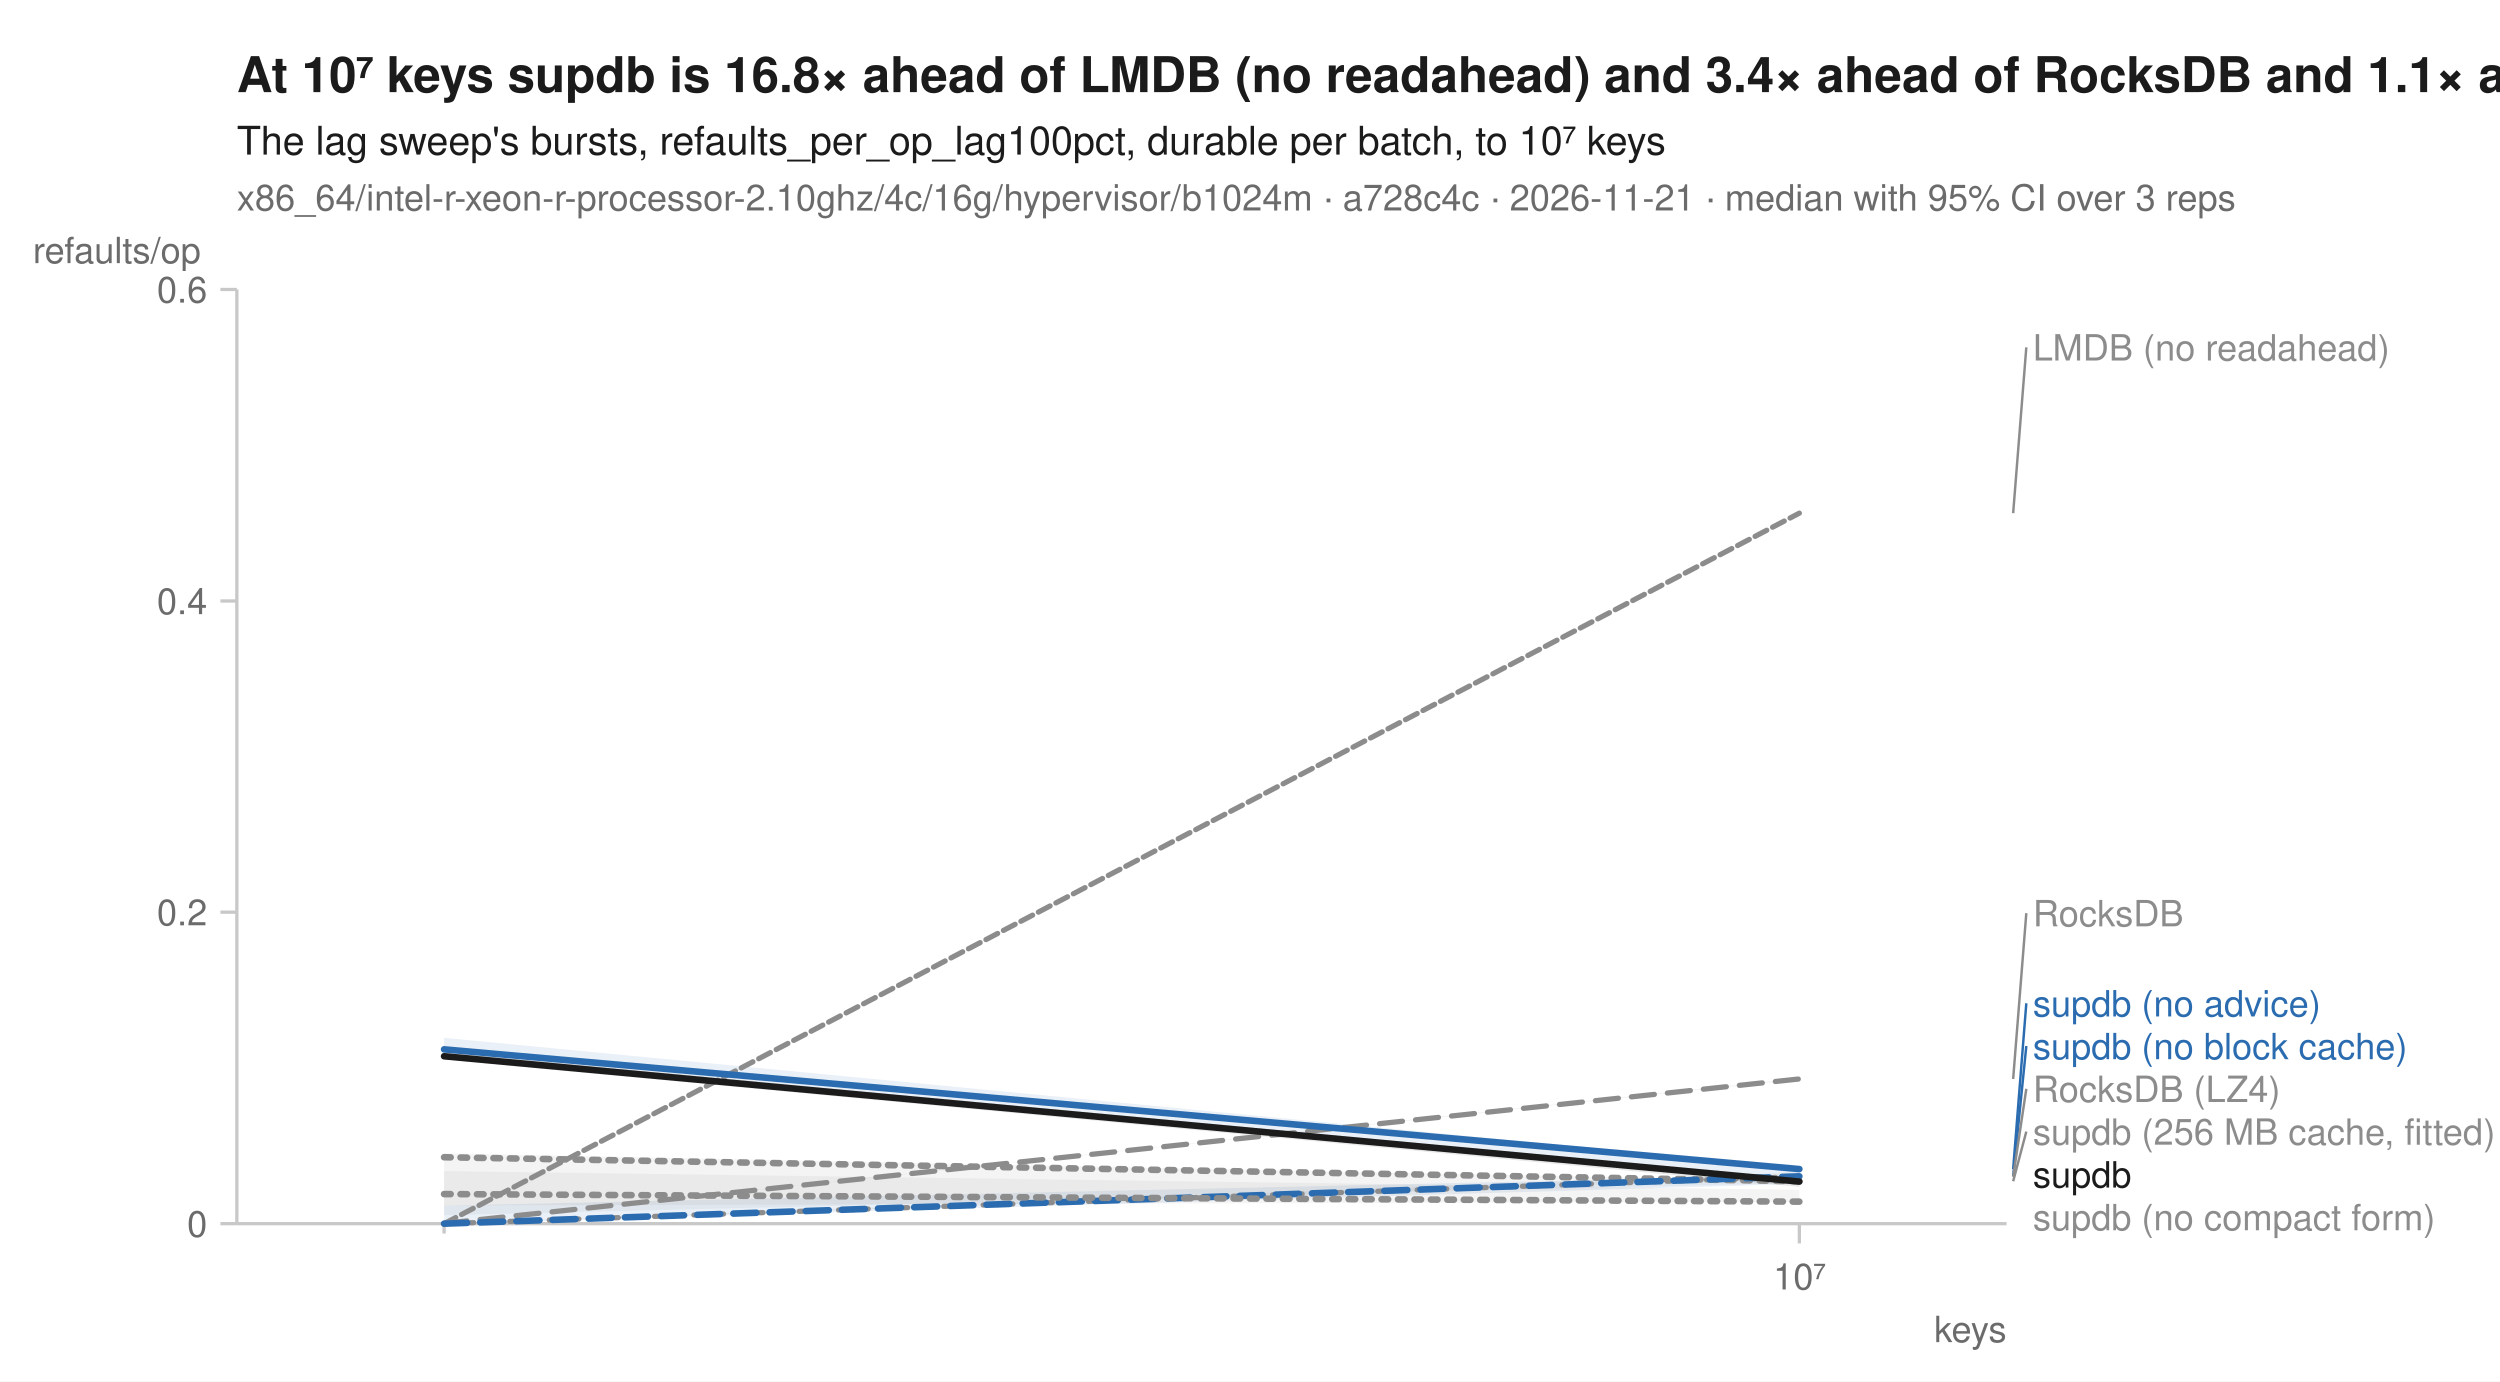
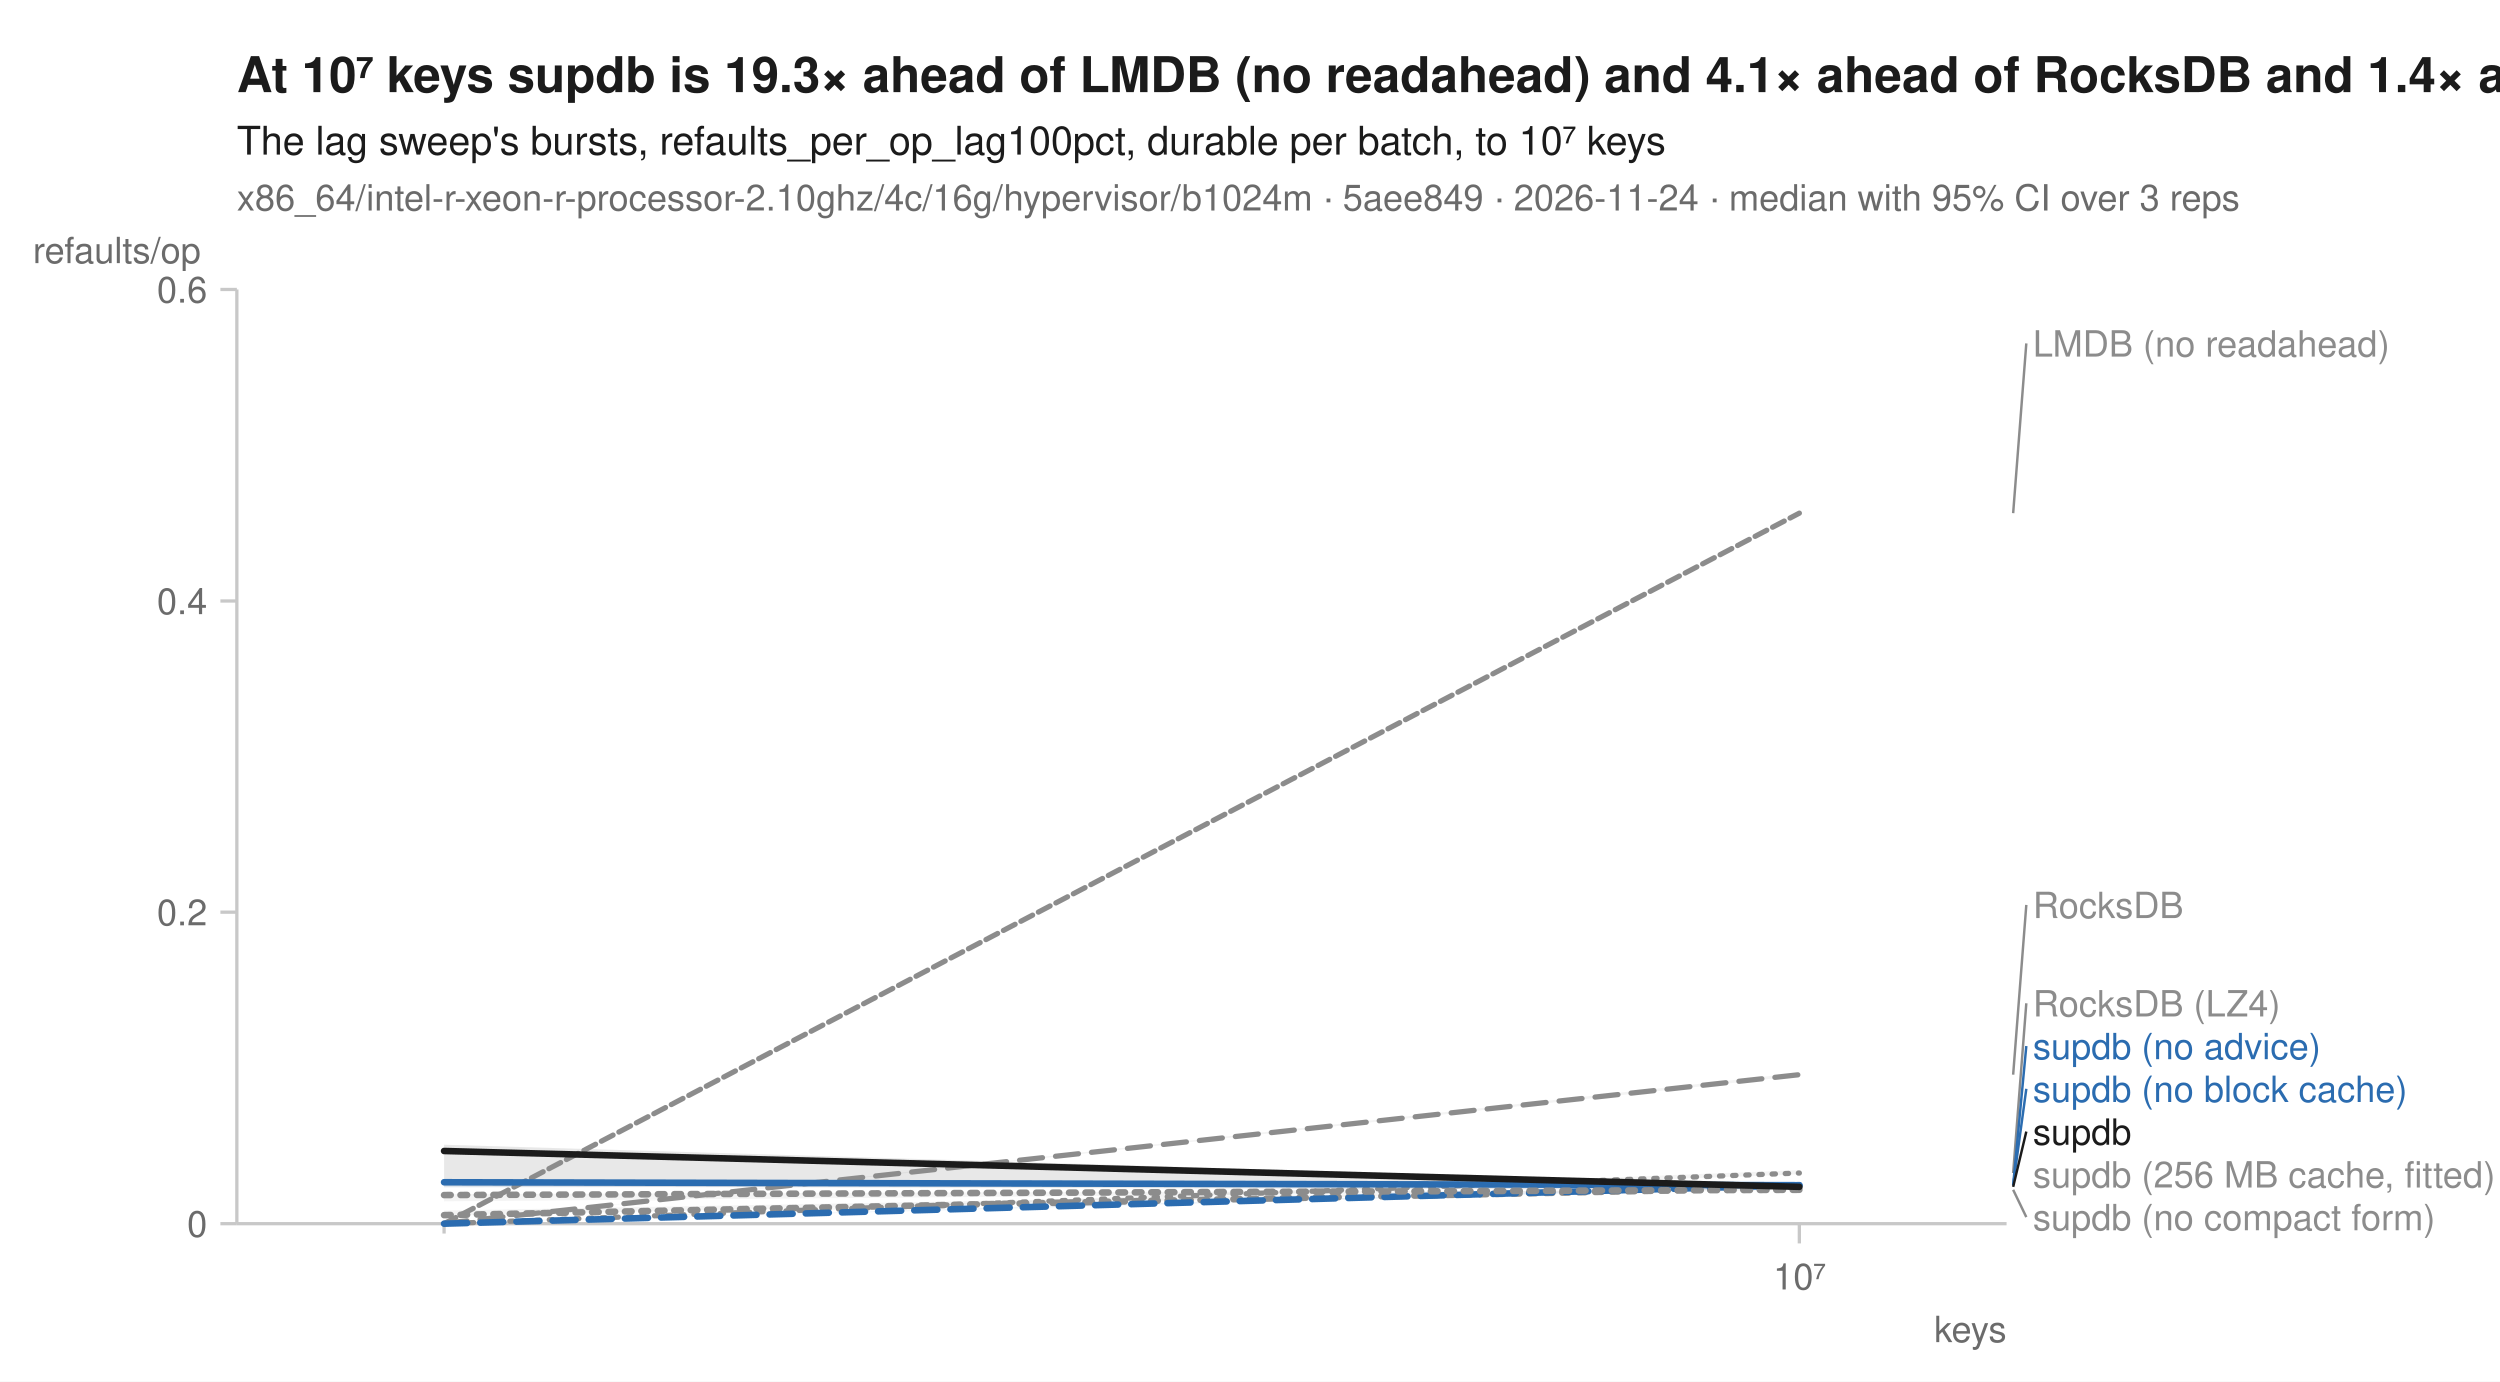
<svg xmlns="http://www.w3.org/2000/svg" width="760" height="420" viewBox="0 0 760 420" font-family="-apple-system, BlinkMacSystemFont, 'Segoe UI', Helvetica, Arial, sans-serif" fill="#1b1b1b">
  <rect width="760" height="420" fill="white" />
-   <text x="72" y="28" font-size="15" font-weight="600">At 10⁷ keys supdb is 16.8× ahead of LMDB (no readahead) and 3.4× ahead of RocksDB and 1.1× ahead of RocksDB (LZ4)</text>
+   <text x="72" y="28" font-size="15" font-weight="600">At 10⁷ keys supdb is 19.3× ahead of LMDB (no readahead) and 4.1× ahead of RocksDB and 1.4× ahead of RocksDB (LZ4)</text>
  <text x="72" y="47" font-size="12">The lag sweep's bursts, refaults_per_op_lag100pct, durable per batch, to 10⁷ keys</text>
-   <text x="72" y="64" font-size="11" fill="#6b6b6b">x86_64/intel-r-xeon-r-processor-2.10ghz/4c/16g/hypervisor/b1024m · a728c4c · 2026-11-21 · median with 95% CI over 3 reps</text>
+   <text x="72" y="64" font-size="11" fill="#6b6b6b">x86_64/intel-r-xeon-r-processor-2.10ghz/4c/16g/hypervisor/b1024m · 5aee849 · 2026-11-24 · median with 95% CI over 3 reps</text>
  <line x1="72" y1="372" x2="610" y2="372" stroke="#c8c8c8" stroke-width="1" />
  <line x1="72" y1="88" x2="72" y2="372" stroke="#c8c8c8" stroke-width="1" />
  <line x1="135.0" y1="372" x2="135.0" y2="375" stroke="#c8c8c8" stroke-width="1" />
  <line x1="547.0" y1="372" x2="547.0" y2="378" stroke="#c8c8c8" stroke-width="1" />
  <text x="547.0" y="392" font-size="11" text-anchor="middle" fill="#6b6b6b">10⁷</text>
  <text x="610" y="408" font-size="11" text-anchor="end" fill="#6b6b6b">keys</text>
  <line x1="67" y1="372.0" x2="72" y2="372.0" stroke="#c8c8c8" stroke-width="1" />
  <text x="63" y="376.0" font-size="11" text-anchor="end" fill="#6b6b6b">0</text>
  <line x1="67" y1="277.3" x2="72" y2="277.3" stroke="#c8c8c8" stroke-width="1" />
  <text x="63" y="281.3" font-size="11" text-anchor="end" fill="#6b6b6b">0.2</text>
  <line x1="67" y1="182.7" x2="72" y2="182.7" stroke="#c8c8c8" stroke-width="1" />
  <text x="63" y="186.7" font-size="11" text-anchor="end" fill="#6b6b6b">0.4</text>
  <line x1="67" y1="88.0" x2="72" y2="88.0" stroke="#c8c8c8" stroke-width="1" />
  <text x="63" y="92.0" font-size="11" text-anchor="end" fill="#6b6b6b">0.6</text>
  <text x="10" y="80" font-size="11" text-anchor="start" fill="#6b6b6b">refaults/op</text>
-   <path d="M135.0,372.0 L547.0,356.4 L547.0,358.0 L135.0,372.0 Z" fill="#8c8c8c" fill-opacity="0.10" />
-   <path d="M135.0,372.0 L547.0,156.0 L547.0,156.1 L135.0,372.0 Z" fill="#8c8c8c" fill-opacity="0.10" />
-   <path d="M135.0,350.6 L547.0,359.0 L547.0,359.6 L135.0,369.4 Z" fill="#8c8c8c" fill-opacity="0.10" />
-   <path d="M135.0,371.9 L547.0,327.7 L547.0,328.1 L135.0,371.9 Z" fill="#8c8c8c" fill-opacity="0.10" />
-   <path d="M135.0,366.5 L547.0,357.3 L547.0,359.9 L135.0,372.0 Z" fill="#2b6cb0" fill-opacity="0.10" />
-   <path d="M135.0,315.5 L547.0,355.0 L547.0,358.2 L135.0,321.6 Z" fill="#2b6cb0" fill-opacity="0.10" />
-   <path d="M135.0,356.0 L547.0,361.7 L547.0,365.3 L135.0,366.5 Z" fill="#8c8c8c" fill-opacity="0.10" />
-   <path d="M135.0,319.9 L547.0,358.4 L547.0,360.8 L135.0,322.1 Z" fill="#1b1b1b" fill-opacity="0.10" />
-   <path d="M135.0,372.0 L547.0,357.7 " fill="none" stroke="#8c8c8c" stroke-width="1.6" stroke-linejoin="round" stroke-linecap="round" stroke-dasharray="1,3" />
+   <path d="M135.0,372.0 L547.0,355.7 L547.0,357.0 L135.0,372.0 Z" fill="#8c8c8c" fill-opacity="0.10" />
+   <path d="M135.0,372.0 L547.0,156.0 L547.0,156.0 L135.0,372.0 Z" fill="#8c8c8c" fill-opacity="0.10" />
+   <path d="M135.0,368.0 L547.0,360.6 L547.0,361.1 L135.0,369.5 Z" fill="#8c8c8c" fill-opacity="0.10" />
+   <path d="M135.0,371.9 L547.0,326.1 L547.0,327.0 L135.0,371.9 Z" fill="#8c8c8c" fill-opacity="0.10" />
+   <path d="M135.0,372.0 L547.0,360.2 L547.0,360.9 L135.0,372.0 Z" fill="#2b6cb0" fill-opacity="0.10" />
+   <path d="M135.0,358.8 L547.0,359.9 L547.0,360.3 L135.0,361.0 Z" fill="#2b6cb0" fill-opacity="0.10" />
+   <path d="M135.0,363.0 L547.0,361.7 L547.0,361.8 L135.0,365.2 Z" fill="#8c8c8c" fill-opacity="0.10" />
+   <path d="M135.0,348.0 L547.0,360.4 L547.0,361.7 L135.0,360.7 Z" fill="#1b1b1b" fill-opacity="0.10" />
+   <path d="M135.0,372.0 L547.0,356.6 " fill="none" stroke="#8c8c8c" stroke-width="1.6" stroke-linejoin="round" stroke-linecap="round" stroke-dasharray="1,3" />
  <path d="M135.0,372.0 L547.0,156.0 " fill="none" stroke="#8c8c8c" stroke-width="1.6" stroke-linejoin="round" stroke-linecap="round" stroke-dasharray="4,2" />
-   <path d="M135.0,351.8 L547.0,359.1 " fill="none" stroke="#8c8c8c" stroke-width="2" stroke-linejoin="round" stroke-linecap="round" stroke-dasharray="2,3" />
-   <path d="M135.0,371.9 L547.0,328.0 " fill="none" stroke="#8c8c8c" stroke-width="1.6" stroke-linejoin="round" stroke-linecap="round" stroke-dasharray="7,4" />
-   <path d="M135.0,372.0 L547.0,357.6 " fill="none" stroke="#2b6cb0" stroke-width="2" stroke-linejoin="round" stroke-linecap="round" stroke-dasharray="7,4" />
-   <path d="M135.0,319.0 L547.0,355.4 " fill="none" stroke="#2b6cb0" stroke-width="2" stroke-linejoin="round" stroke-linecap="round" />
-   <path d="M135.0,363.0 L547.0,365.3 " fill="none" stroke="#8c8c8c" stroke-width="2" stroke-linejoin="round" stroke-linecap="round" stroke-dasharray="2,3" />
-   <path d="M135.0,321.1 L547.0,359.2 " fill="none" stroke="#1b1b1b" stroke-width="2" stroke-linejoin="round" stroke-linecap="round" />
-   <line x1="612.0" y1="156.0" x2="616.0" y2="105.6" stroke="#8c8c8c" stroke-width="0.75" />
-   <text x="618.0" y="109.6" font-size="11" fill="#8c8c8c">LMDB (no readahead)</text>
-   <line x1="612.0" y1="328.0" x2="616.0" y2="277.6" stroke="#8c8c8c" stroke-width="0.75" />
-   <text x="618.0" y="281.6" font-size="11" fill="#8c8c8c">RocksDB</text>
-   <line x1="612.0" y1="355.4" x2="616.0" y2="305.0" stroke="#2b6cb0" stroke-width="0.75" />
-   <text x="618.0" y="309.0" font-size="11" fill="#2b6cb0">supdb (no advice)</text>
-   <line x1="612.0" y1="357.6" x2="616.0" y2="318.0" stroke="#2b6cb0" stroke-width="0.75" />
-   <text x="618.0" y="322.0" font-size="11" fill="#2b6cb0">supdb (no block cache)</text>
-   <line x1="612.0" y1="357.7" x2="616.0" y2="331.0" stroke="#8c8c8c" stroke-width="0.75" />
-   <text x="618.0" y="335.0" font-size="11" fill="#8c8c8c">RocksDB (LZ4)</text>
-   <line x1="612.0" y1="359.1" x2="616.0" y2="344.0" stroke="#8c8c8c" stroke-width="0.75" />
-   <text x="618.0" y="348.0" font-size="11" fill="#8c8c8c">supdb (256 MB cache, fitted)</text>
-   <text x="618.0" y="361.0" font-size="11" fill="#1b1b1b">supdb</text>
+   <path d="M135.0,369.4 L547.0,361.1 " fill="none" stroke="#8c8c8c" stroke-width="2" stroke-linejoin="round" stroke-linecap="round" stroke-dasharray="2,3" />
+   <path d="M135.0,371.9 L547.0,326.7 " fill="none" stroke="#8c8c8c" stroke-width="1.6" stroke-linejoin="round" stroke-linecap="round" stroke-dasharray="7,4" />
+   <path d="M135.0,372.0 L547.0,360.3 " fill="none" stroke="#2b6cb0" stroke-width="2" stroke-linejoin="round" stroke-linecap="round" stroke-dasharray="7,4" />
+   <path d="M135.0,359.4 L547.0,360.3 " fill="none" stroke="#2b6cb0" stroke-width="2" stroke-linejoin="round" stroke-linecap="round" />
+   <path d="M135.0,363.3 L547.0,361.7 " fill="none" stroke="#8c8c8c" stroke-width="2" stroke-linejoin="round" stroke-linecap="round" stroke-dasharray="2,3" />
+   <path d="M135.0,349.9 L547.0,360.8 " fill="none" stroke="#1b1b1b" stroke-width="2" stroke-linejoin="round" stroke-linecap="round" />
+   <line x1="612.0" y1="156.0" x2="616.0" y2="104.4" stroke="#8c8c8c" stroke-width="0.75" />
+   <text x="618.0" y="108.4" font-size="11" fill="#8c8c8c">LMDB (no readahead)</text>
+   <line x1="612.0" y1="326.7" x2="616.0" y2="275.1" stroke="#8c8c8c" stroke-width="0.75" />
+   <text x="618.0" y="279.1" font-size="11" fill="#8c8c8c">RocksDB</text>
+   <line x1="612.0" y1="356.6" x2="616.0" y2="305.0" stroke="#8c8c8c" stroke-width="0.75" />
+   <text x="618.0" y="309.0" font-size="11" fill="#8c8c8c">RocksDB (LZ4)</text>
+   <line x1="612.0" y1="360.3" x2="616.0" y2="318.0" stroke="#2b6cb0" stroke-width="0.75" />
+   <text x="618.0" y="322.0" font-size="11" fill="#2b6cb0">supdb (no advice)</text>
+   <line x1="612.0" y1="360.3" x2="616.0" y2="331.0" stroke="#2b6cb0" stroke-width="0.75" />
+   <text x="618.0" y="335.0" font-size="11" fill="#2b6cb0">supdb (no block cache)</text>
+   <line x1="612.0" y1="360.8" x2="616.0" y2="344.0" stroke="#1b1b1b" stroke-width="0.75" />
+   <text x="618.0" y="348.0" font-size="11" fill="#1b1b1b">supdb</text>
+   <text x="618.0" y="361.0" font-size="11" fill="#8c8c8c">supdb (256 MB cache, fitted)</text>
+   <line x1="612.0" y1="361.7" x2="616.0" y2="370.0" stroke="#8c8c8c" stroke-width="0.75" />
  <text x="618.0" y="374.0" font-size="11" fill="#8c8c8c">supdb (no compact form)</text>
</svg>
